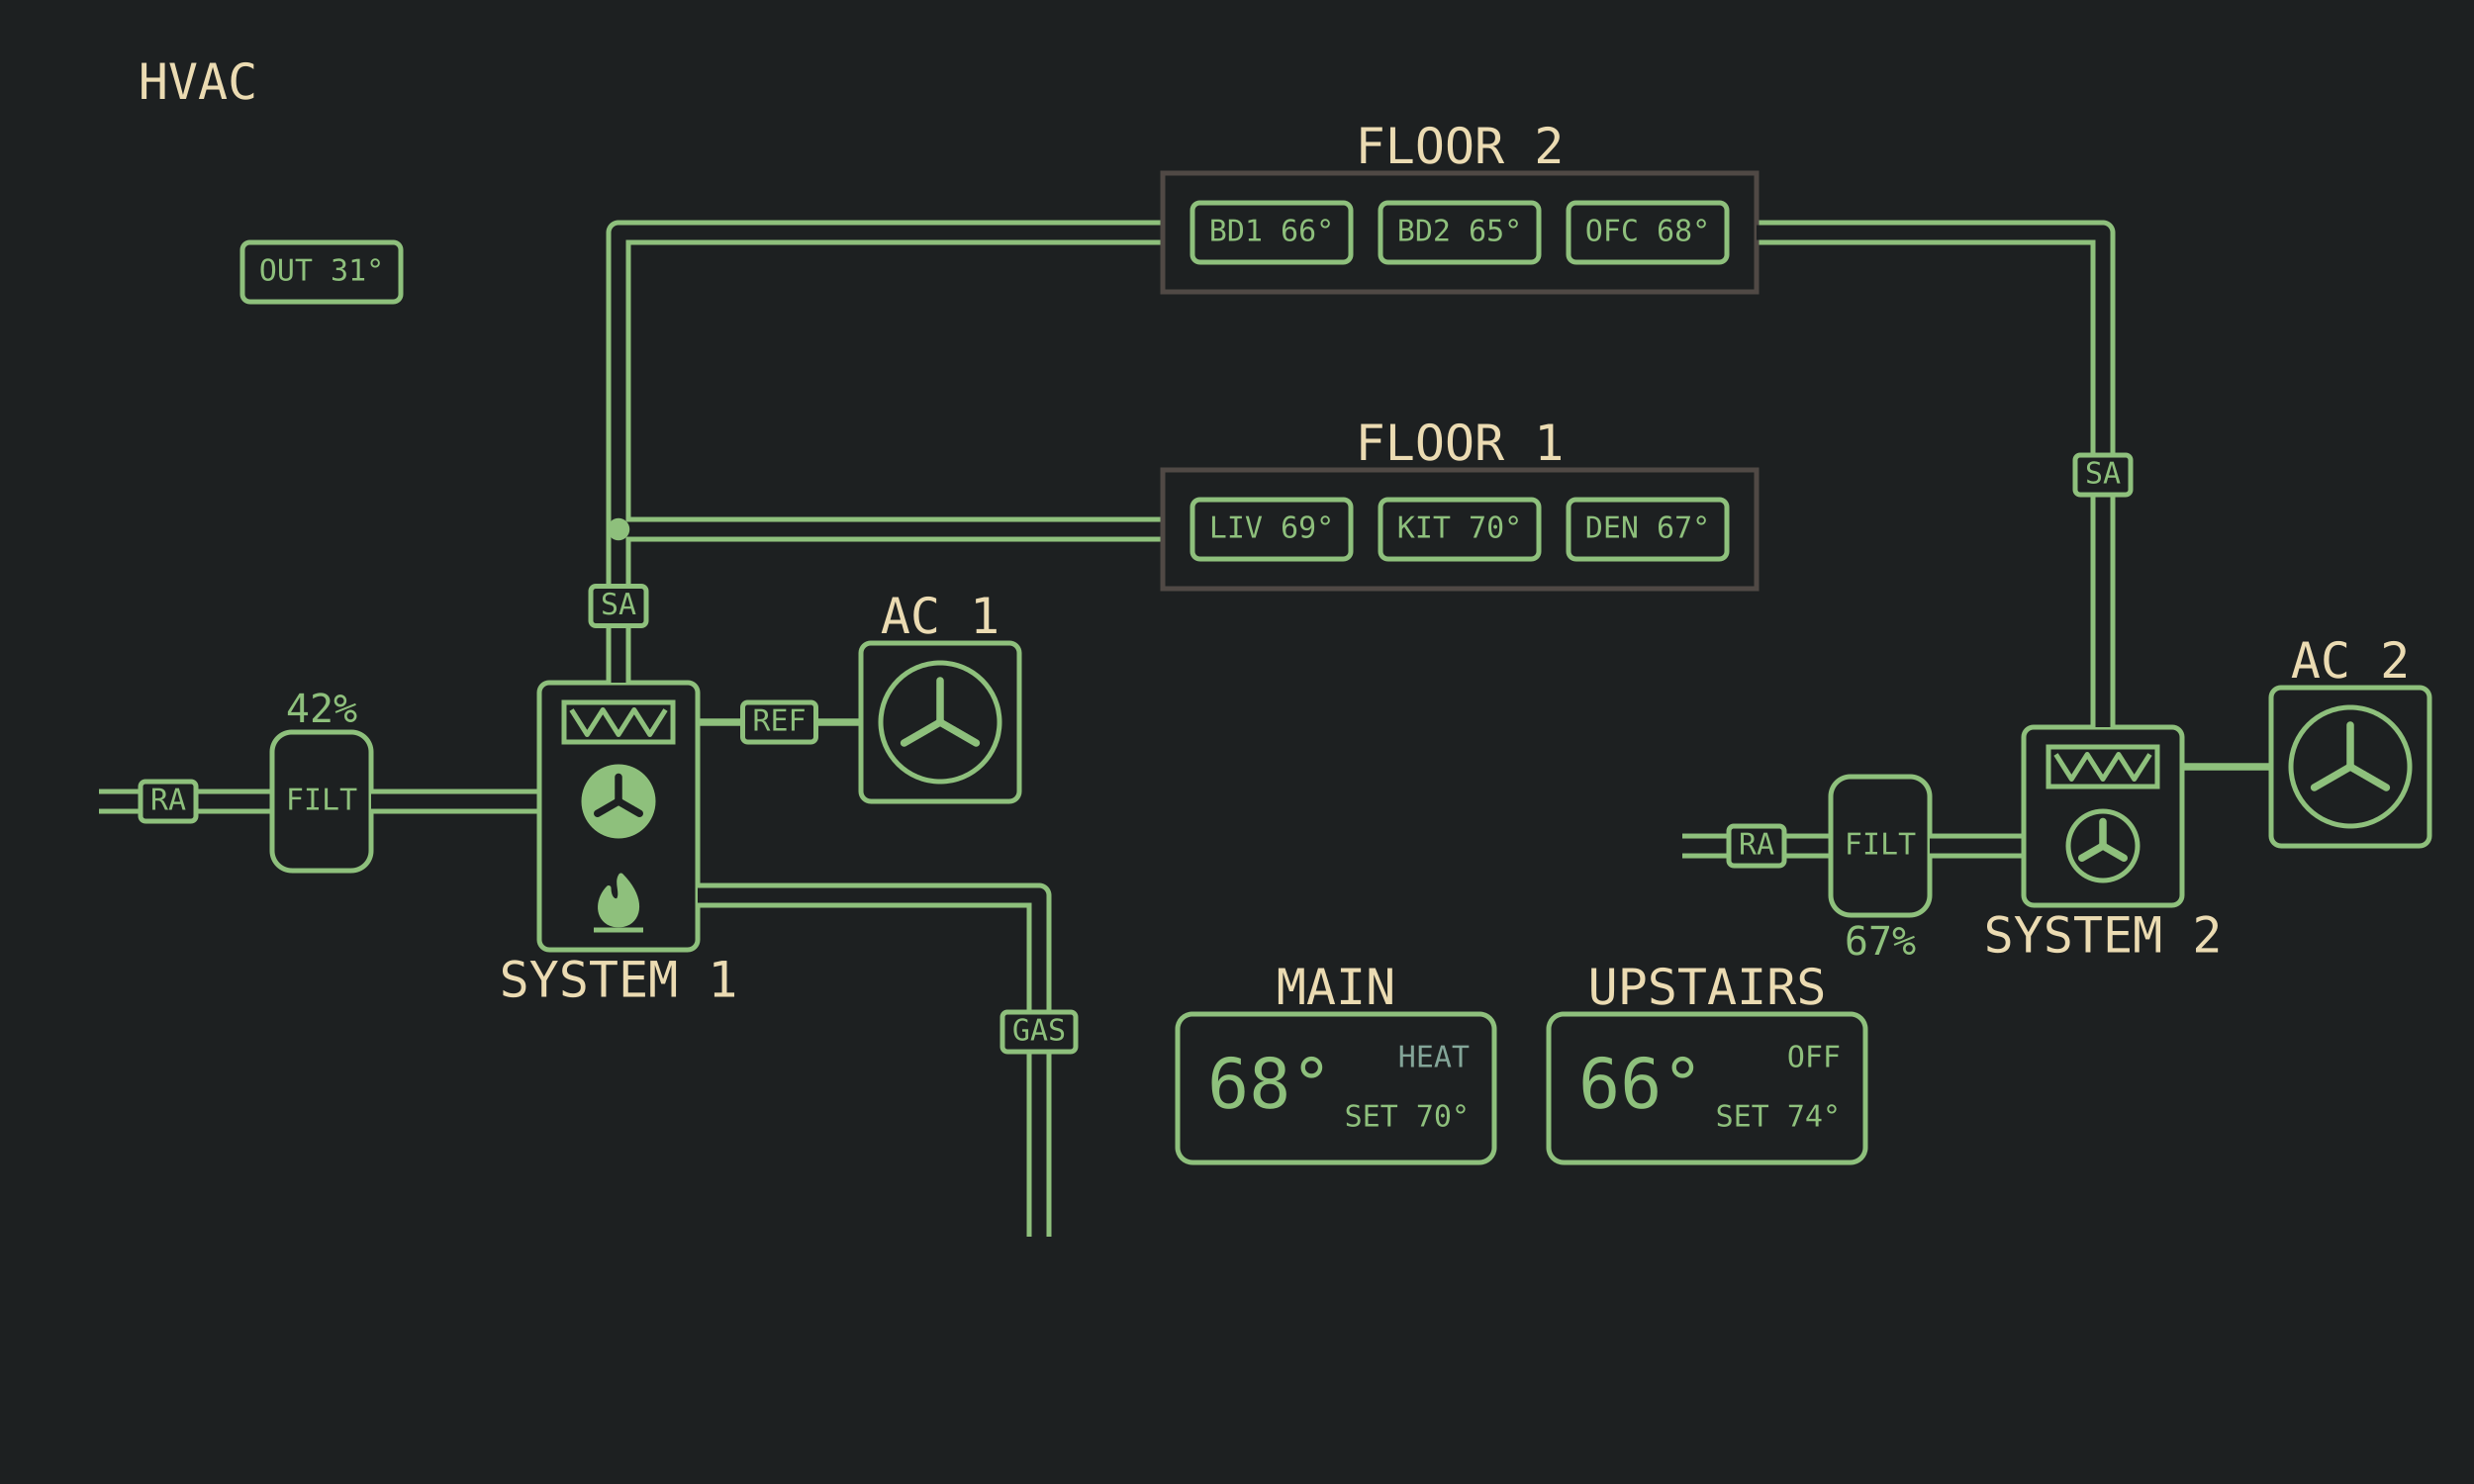
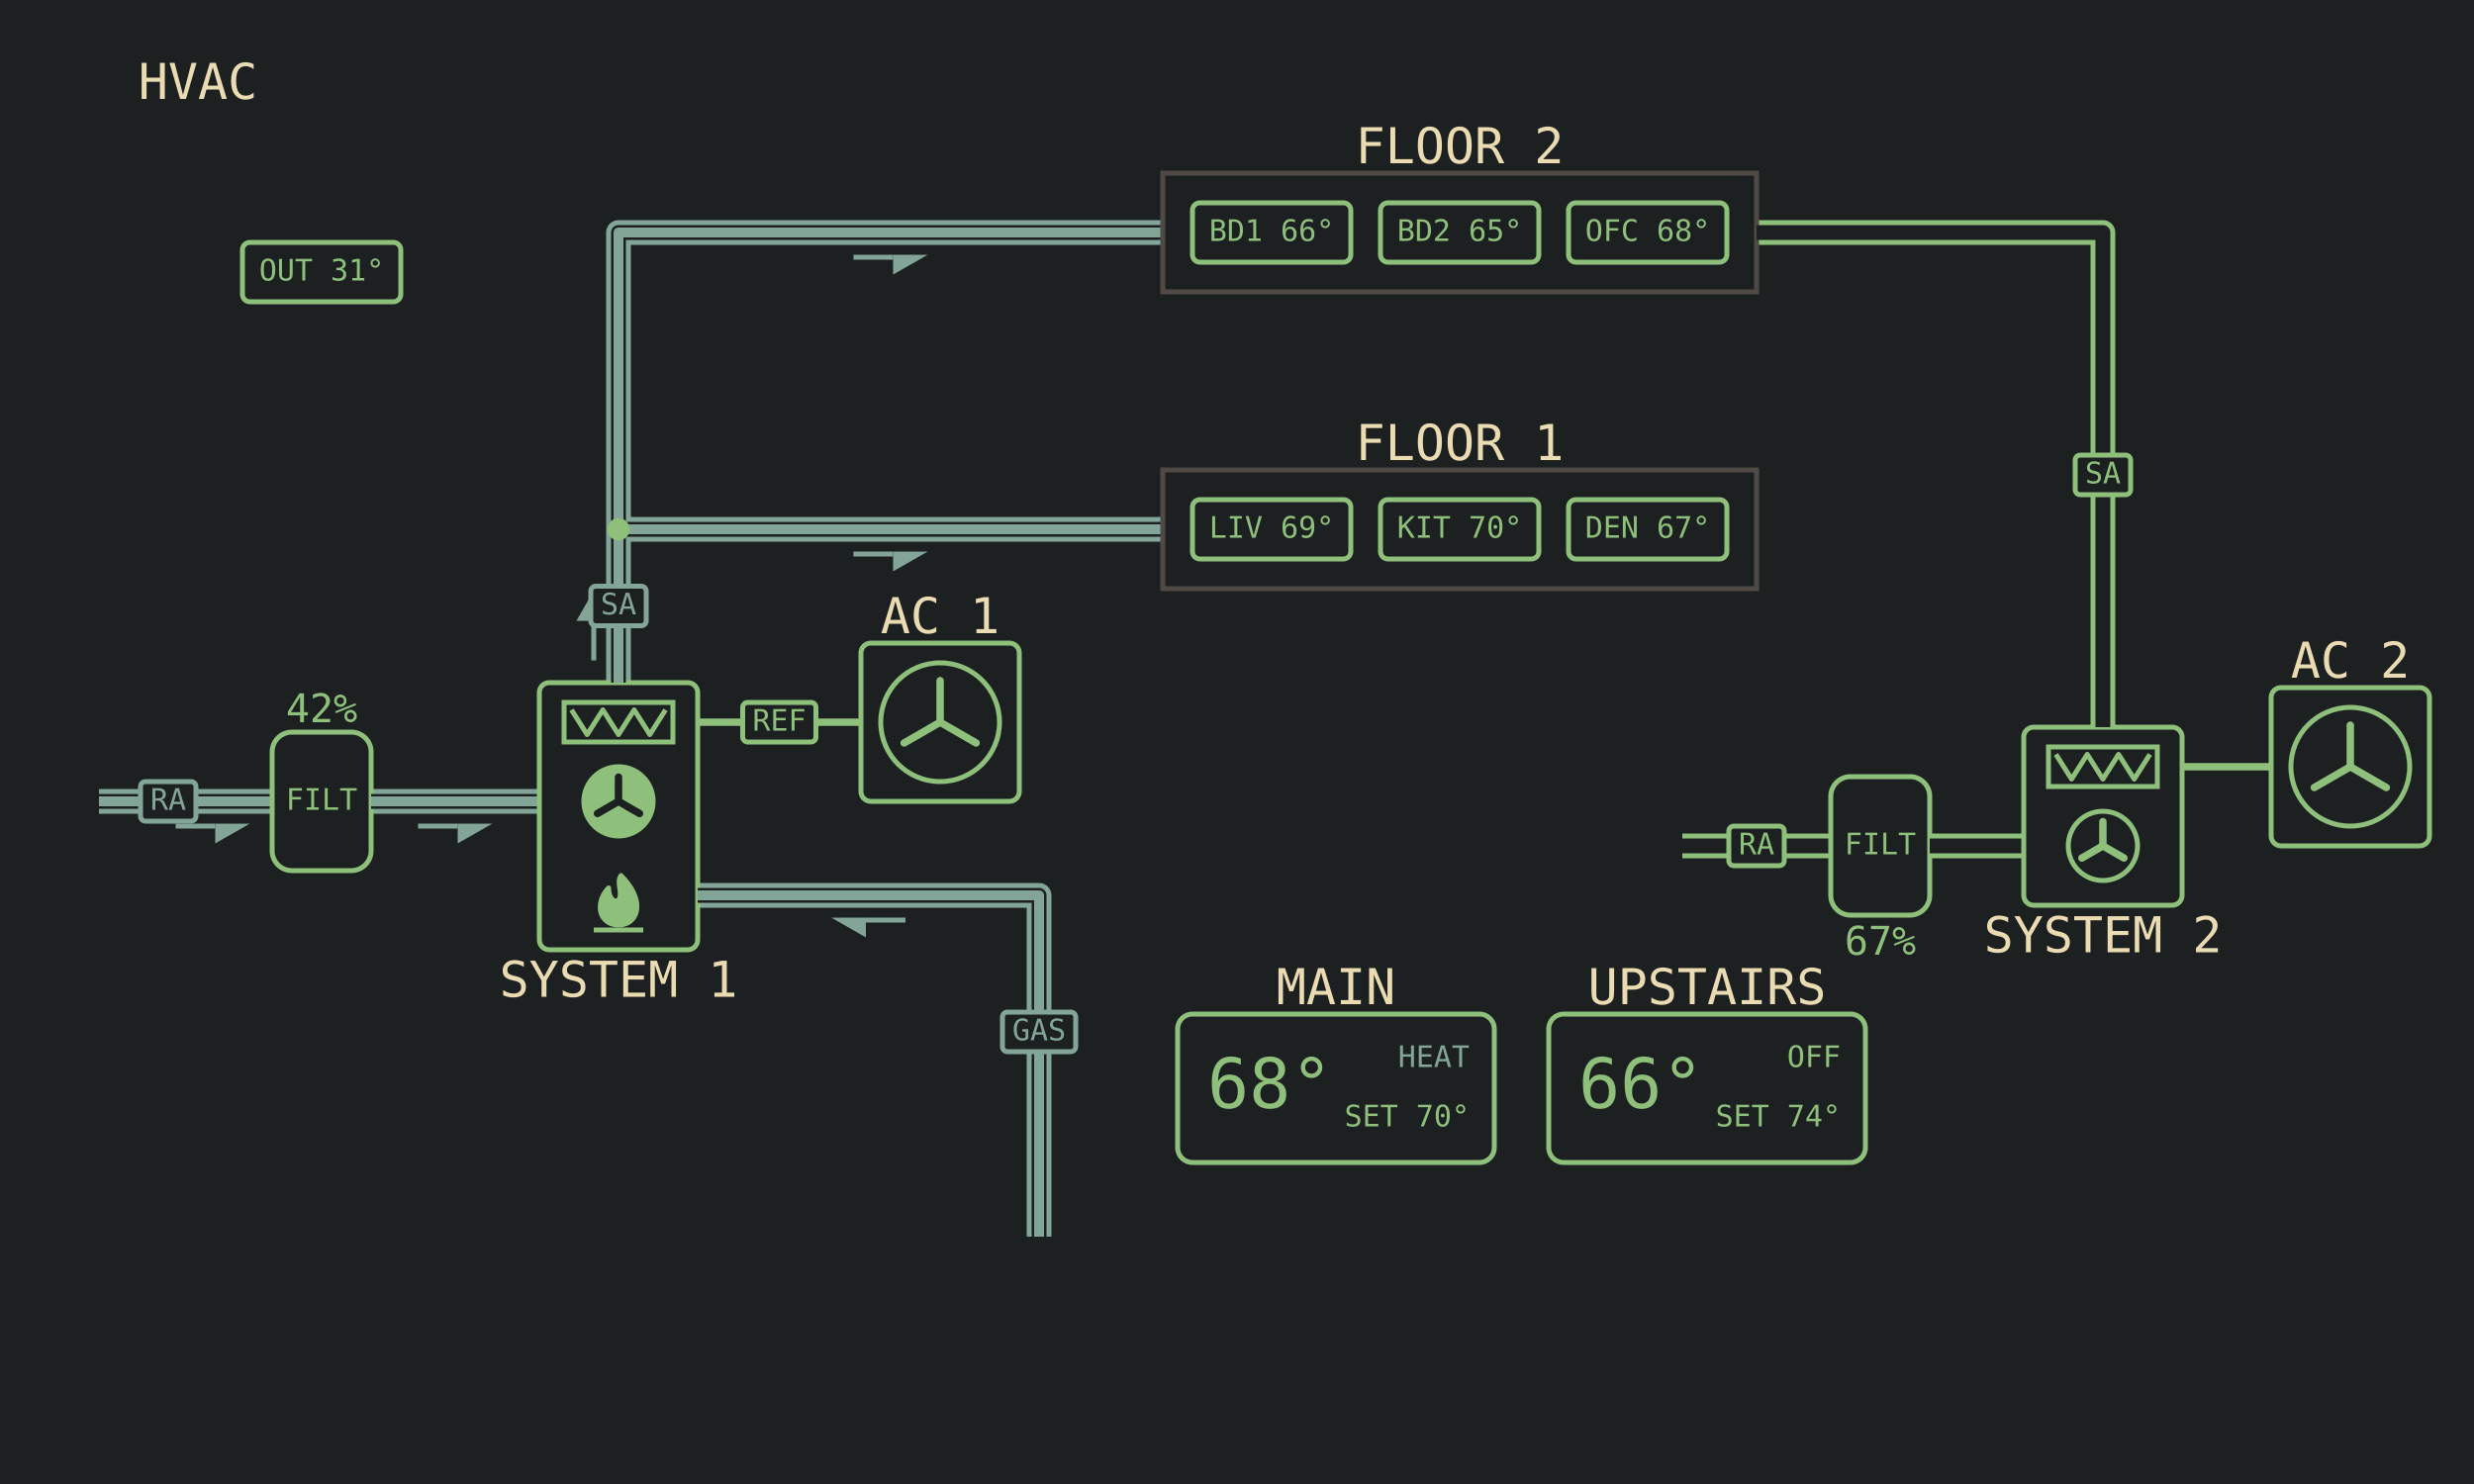
<svg xmlns="http://www.w3.org/2000/svg" viewBox="0 0 1000 600" width="1280" height="768" data-page="hvac" data-theme="lcd">
  <rect x="0" y="0" width="1000" height="600" fill="#1d2021" />
  <g id="casings">
    <g data-for="return_1">
-       <polyline points="40,324 110,324" fill="none" stroke="#8ec07c" stroke-width="10" stroke-linejoin="round" />
+       <polyline points="40,324 110,324" fill="none" stroke="#83a598" stroke-width="10" stroke-linejoin="round" />
    </g>
    <g data-for="to_furnace">
-       <polyline points="150,324 218,324" fill="none" stroke="#8ec07c" stroke-width="10" stroke-linejoin="round" />
+       <polyline points="150,324 218,324" fill="none" stroke="#83a598" stroke-width="10" stroke-linejoin="round" />
    </g>
    <g data-for="gas">
-       <polyline points="420,500 420,362 282,362" fill="none" stroke="#8ec07c" stroke-width="10" stroke-linejoin="round" />
+       <polyline points="420,500 420,362 282,362" fill="none" stroke="#83a598" stroke-width="10" stroke-linejoin="round" />
    </g>
    <g data-for="supply_1">
-       <polyline points="250,276 250,214" fill="none" stroke="#8ec07c" stroke-width="10" stroke-linejoin="round" />
+       <polyline points="250,276 250,214" fill="none" stroke="#83a598" stroke-width="10" stroke-linejoin="round" />
    </g>
    <g data-for="to_floor_2">
-       <polyline points="250,214 250,94 470,94" fill="none" stroke="#8ec07c" stroke-width="10" stroke-linejoin="round" />
+       <polyline points="250,214 250,94 470,94" fill="none" stroke="#83a598" stroke-width="10" stroke-linejoin="round" />
    </g>
    <g data-for="to_floor_1">
-       <polyline points="250,214 470,214" fill="none" stroke="#8ec07c" stroke-width="10" stroke-linejoin="round" />
+       <polyline points="250,214 470,214" fill="none" stroke="#83a598" stroke-width="10" stroke-linejoin="round" />
    </g>
    <g data-for="return_2">
      <polyline points="680,342 740,342" fill="none" stroke="#8ec07c" stroke-width="10" stroke-linejoin="round" />
    </g>
    <g data-for="to_air_handler">
      <polyline points="780,342 818,342" fill="none" stroke="#8ec07c" stroke-width="10" stroke-linejoin="round" />
    </g>
    <g data-for="supply_2">
      <polyline points="850,294 850,94 710,94" fill="none" stroke="#8ec07c" stroke-width="10" stroke-linejoin="round" />
    </g>
  </g>
  <g id="title">
    <text x="80" y="40" text-anchor="middle" font-family="DejaVu Sans Mono, monospace" font-size="20" fill="#ebdbb2">HVAC</text>
  </g>
  <g id="outdoor">
    <rect x="98" y="98" width="64" height="24" rx="3" fill="none" stroke="#8ec07c" stroke-width="2" />
    <text x="130" y="110" text-anchor="middle" dominant-baseline="middle" font-family="DejaVu Sans Mono, monospace" font-size="12" fill="#8ec07c">OUT 31°</text>
  </g>
  <g id="return_1">
    <polyline points="40,324 110,324" fill="none" stroke="#1d2021" stroke-width="6" stroke-linejoin="round" />
-     <rect x="56.8" y="316" width="22.4" height="16" rx="2" fill="#1d2021" stroke="#8ec07c" stroke-width="2" />
-     <text x="68" y="324" text-anchor="middle" dominant-baseline="middle" font-family="DejaVu Sans Mono, monospace" font-size="12" fill="#8ec07c">RA</text>
+     <polyline points="40,324 110,324" fill="none" stroke="#83a598" stroke-width="4" stroke-linejoin="round" />
+     <line x1="71" y1="334" x2="87" y2="334" stroke="#83a598" stroke-width="2" />
+     <polygon points="101,333 87,333 87,341" fill="#83a598" />
+     <rect x="56.8" y="316" width="22.4" height="16" rx="2" fill="#1d2021" stroke="#83a598" stroke-width="2" />
+     <text x="68" y="324" text-anchor="middle" dominant-baseline="middle" font-family="DejaVu Sans Mono, monospace" font-size="12" fill="#83a598">RA</text>
  </g>
  <g id="filter_1">
    <rect x="110" y="296" width="40" height="56" rx="8" fill="none" stroke="#8ec07c" stroke-width="2" />
    <text x="130" y="324" text-anchor="middle" dominant-baseline="middle" font-family="DejaVu Sans Mono, monospace" font-size="12" fill="#8ec07c">FILT</text>
    <text x="130" y="292" text-anchor="middle" font-family="DejaVu Sans Mono, monospace" font-size="16" fill="#8ec07c">42%</text>
  </g>
  <g id="to_furnace">
    <polyline points="150,324 218,324" fill="none" stroke="#1d2021" stroke-width="6" stroke-linejoin="round" />
+     <polyline points="150,324 218,324" fill="none" stroke="#83a598" stroke-width="4" stroke-linejoin="round" />
+     <line x1="169" y1="334" x2="185" y2="334" stroke="#83a598" stroke-width="2" />
+     <polygon points="199,333 185,333 185,341" fill="#83a598" />
  </g>
  <g id="furnace">
    <rect x="218" y="276" width="64" height="108" rx="4" fill="none" stroke="#8ec07c" stroke-width="2" />
    <rect x="228" y="284" width="44" height="16" fill="none" stroke="#8ec07c" stroke-width="2" />
    <polyline points="231,287 237.33,297 243.67,287 250,297 256.33,287 262.67,297 269,287" fill="none" stroke="#8ec07c" stroke-width="2" stroke-linejoin="round" />
    <circle cx="250" cy="324" r="14" fill="#8ec07c" stroke="#8ec07c" stroke-width="2" />
    <line x1="250" y1="324" x2="250" y2="314.2" stroke="#1d2021" stroke-width="3" stroke-linecap="round" />
    <line x1="250" y1="324" x2="241.51" y2="328.9" stroke="#1d2021" stroke-width="3" stroke-linecap="round" />
    <line x1="250" y1="324" x2="258.49" y2="328.9" stroke="#1d2021" stroke-width="3" stroke-linecap="round" />
    <path d="M251 354 C259 362 259 370 254 373 Q250 375 246 373 C241 370 242 363 246 359 C246 363 248 365 250 364 C252 361 249 357 251 354 Z" fill="#8ec07c" stroke-linejoin="round" stroke="#8ec07c" stroke-width="2" />
    <line x1="240" y1="376" x2="260" y2="376" stroke="#8ec07c" stroke-width="2" />
    <text x="250" y="403" text-anchor="middle" font-family="DejaVu Sans Mono, monospace" font-size="20" fill="#ebdbb2">SYSTEM 1</text>
  </g>
  <g id="refrigerant_1">
    <polyline points="282,292 348,292" fill="none" stroke="#8ec07c" stroke-width="3" stroke-linejoin="round" />
    <rect x="300.2" y="284" width="29.6" height="16" rx="2" fill="#1d2021" stroke="#8ec07c" stroke-width="2" />
    <text x="315" y="292" text-anchor="middle" dominant-baseline="middle" font-family="DejaVu Sans Mono, monospace" font-size="12" fill="#8ec07c">REF</text>
  </g>
  <g id="condenser_1">
    <rect x="348" y="260" width="64" height="64" rx="4" fill="none" stroke="#8ec07c" stroke-width="2" />
    <circle cx="380" cy="292" r="24" fill="none" stroke="#8ec07c" stroke-width="2" />
    <line x1="380" y1="292" x2="380" y2="275.2" stroke="#8ec07c" stroke-width="3" stroke-linecap="round" />
    <line x1="380" y1="292" x2="365.45" y2="300.4" stroke="#8ec07c" stroke-width="3" stroke-linecap="round" />
    <line x1="380" y1="292" x2="394.55" y2="300.4" stroke="#8ec07c" stroke-width="3" stroke-linecap="round" />
    <text x="380" y="256" text-anchor="middle" font-family="DejaVu Sans Mono, monospace" font-size="20" fill="#ebdbb2">AC 1</text>
  </g>
  <g id="gas">
    <polyline points="420,500 420,362 282,362" fill="none" stroke="#1d2021" stroke-width="6" stroke-linejoin="round" />
-     <rect x="405.2" y="409.2" width="29.6" height="16" rx="2" fill="#1d2021" stroke="#8ec07c" stroke-width="2" />
-     <text x="420" y="417.2" text-anchor="middle" dominant-baseline="middle" font-family="DejaVu Sans Mono, monospace" font-size="12" fill="#8ec07c">GAS</text>
+     <polyline points="420,500 420,362 282,362" fill="none" stroke="#83a598" stroke-width="4" stroke-linejoin="round" />
+     <line x1="366" y1="372" x2="350" y2="372" stroke="#83a598" stroke-width="2" />
+     <polygon points="336,371 350,371 350,379" fill="#83a598" />
+     <rect x="405.2" y="409.2" width="29.6" height="16" rx="2" fill="#1d2021" stroke="#83a598" stroke-width="2" />
+     <text x="420" y="417.2" text-anchor="middle" dominant-baseline="middle" font-family="DejaVu Sans Mono, monospace" font-size="12" fill="#83a598">GAS</text>
  </g>
  <g id="supply_1">
    <polyline points="250,276 250,214" fill="none" stroke="#1d2021" stroke-width="6" stroke-linejoin="round" />
-     <rect x="238.8" y="237" width="22.4" height="16" rx="2" fill="#1d2021" stroke="#8ec07c" stroke-width="2" />
-     <text x="250" y="245" text-anchor="middle" dominant-baseline="middle" font-family="DejaVu Sans Mono, monospace" font-size="12" fill="#8ec07c">SA</text>
+     <polyline points="250,276 250,214" fill="none" stroke="#83a598" stroke-width="4" stroke-linejoin="round" />
+     <line x1="240" y1="267" x2="240" y2="251" stroke="#83a598" stroke-width="2" />
+     <polygon points="241,237 241,251 233,251" fill="#83a598" />
+     <rect x="238.8" y="237" width="22.4" height="16" rx="2" fill="#1d2021" stroke="#83a598" stroke-width="2" />
+     <text x="250" y="245" text-anchor="middle" dominant-baseline="middle" font-family="DejaVu Sans Mono, monospace" font-size="12" fill="#83a598">SA</text>
  </g>
  <g id="to_floor_2">
    <polyline points="250,214 250,94 470,94" fill="none" stroke="#1d2021" stroke-width="6" stroke-linejoin="round" />
+     <polyline points="250,214 250,94 470,94" fill="none" stroke="#83a598" stroke-width="4" stroke-linejoin="round" />
+     <line x1="345" y1="104" x2="361" y2="104" stroke="#83a598" stroke-width="2" />
+     <polygon points="375,103 361,103 361,111" fill="#83a598" />
  </g>
  <g id="to_floor_1">
    <polyline points="250,214 470,214" fill="none" stroke="#1d2021" stroke-width="6" stroke-linejoin="round" />
+     <polyline points="250,214 470,214" fill="none" stroke="#83a598" stroke-width="4" stroke-linejoin="round" />
+     <line x1="345" y1="224" x2="361" y2="224" stroke="#83a598" stroke-width="2" />
+     <polygon points="375,223 361,223 361,231" fill="#83a598" />
  </g>
  <g id="floor_2">
    <rect x="470" y="70" width="240" height="48" fill="none" stroke="#504945" stroke-width="2" />
    <g id="floor_2.bed_1">
      <rect x="482" y="82" width="64" height="24" rx="3" fill="none" stroke="#8ec07c" stroke-width="2" />
      <text x="514" y="94" text-anchor="middle" dominant-baseline="middle" font-family="DejaVu Sans Mono, monospace" font-size="12" fill="#8ec07c">BD1 66°</text>
    </g>
    <g id="floor_2.bed_2">
      <rect x="558" y="82" width="64" height="24" rx="3" fill="none" stroke="#8ec07c" stroke-width="2" />
      <text x="590" y="94" text-anchor="middle" dominant-baseline="middle" font-family="DejaVu Sans Mono, monospace" font-size="12" fill="#8ec07c">BD2 65°</text>
    </g>
    <g id="floor_2.office">
      <rect x="634" y="82" width="64" height="24" rx="3" fill="none" stroke="#8ec07c" stroke-width="2" />
      <text x="666" y="94" text-anchor="middle" dominant-baseline="middle" font-family="DejaVu Sans Mono, monospace" font-size="12" fill="#8ec07c">OFC 68°</text>
    </g>
    <text x="590" y="66" text-anchor="middle" font-family="DejaVu Sans Mono, monospace" font-size="20" fill="#ebdbb2">FLOOR 2</text>
  </g>
  <g id="floor_1">
    <rect x="470" y="190" width="240" height="48" fill="none" stroke="#504945" stroke-width="2" />
    <g id="floor_1.living">
      <rect x="482" y="202" width="64" height="24" rx="3" fill="none" stroke="#8ec07c" stroke-width="2" />
      <text x="514" y="214" text-anchor="middle" dominant-baseline="middle" font-family="DejaVu Sans Mono, monospace" font-size="12" fill="#8ec07c">LIV 69°</text>
    </g>
    <g id="floor_1.kitchen">
      <rect x="558" y="202" width="64" height="24" rx="3" fill="none" stroke="#8ec07c" stroke-width="2" />
      <text x="590" y="214" text-anchor="middle" dominant-baseline="middle" font-family="DejaVu Sans Mono, monospace" font-size="12" fill="#8ec07c">KIT 70°</text>
    </g>
    <g id="floor_1.den">
      <rect x="634" y="202" width="64" height="24" rx="3" fill="none" stroke="#8ec07c" stroke-width="2" />
      <text x="666" y="214" text-anchor="middle" dominant-baseline="middle" font-family="DejaVu Sans Mono, monospace" font-size="12" fill="#8ec07c">DEN 67°</text>
    </g>
    <text x="590" y="186" text-anchor="middle" font-family="DejaVu Sans Mono, monospace" font-size="20" fill="#ebdbb2">FLOOR 1</text>
  </g>
  <g id="return_2">
    <polyline points="680,342 740,342" fill="none" stroke="#1d2021" stroke-width="6" stroke-linejoin="round" />
    <rect x="698.8" y="334" width="22.4" height="16" rx="2" fill="#1d2021" stroke="#8ec07c" stroke-width="2" />
    <text x="710" y="342" text-anchor="middle" dominant-baseline="middle" font-family="DejaVu Sans Mono, monospace" font-size="12" fill="#8ec07c">RA</text>
  </g>
  <g id="filter_2">
    <rect x="740" y="314" width="40" height="56" rx="8" fill="none" stroke="#8ec07c" stroke-width="2" />
    <text x="760" y="342" text-anchor="middle" dominant-baseline="middle" font-family="DejaVu Sans Mono, monospace" font-size="12" fill="#8ec07c">FILT</text>
    <text x="760" y="386" text-anchor="middle" font-family="DejaVu Sans Mono, monospace" font-size="16" fill="#8ec07c">67%</text>
  </g>
  <g id="to_air_handler">
    <polyline points="780,342 818,342" fill="none" stroke="#1d2021" stroke-width="6" stroke-linejoin="round" />
  </g>
  <g id="air_handler">
    <rect x="818" y="294" width="64" height="72" rx="4" fill="none" stroke="#8ec07c" stroke-width="2" />
    <rect x="828" y="302" width="44" height="16" fill="none" stroke="#8ec07c" stroke-width="2" />
    <polyline points="831,305 837.33,315 843.67,305 850,315 856.33,305 862.67,315 869,305" fill="none" stroke="#8ec07c" stroke-width="2" stroke-linejoin="round" />
    <circle cx="850" cy="342" r="14" fill="none" stroke="#8ec07c" stroke-width="2" />
    <line x1="850" y1="342" x2="850" y2="332.2" stroke="#8ec07c" stroke-width="3" stroke-linecap="round" />
    <line x1="850" y1="342" x2="841.51" y2="346.9" stroke="#8ec07c" stroke-width="3" stroke-linecap="round" />
    <line x1="850" y1="342" x2="858.49" y2="346.9" stroke="#8ec07c" stroke-width="3" stroke-linecap="round" />
    <text x="850" y="385" text-anchor="middle" font-family="DejaVu Sans Mono, monospace" font-size="20" fill="#ebdbb2">SYSTEM 2</text>
  </g>
  <g id="refrigerant_2">
    <polyline points="882,310 918,310" fill="none" stroke="#8ec07c" stroke-width="3" stroke-linejoin="round" />
  </g>
  <g id="condenser_2">
    <rect x="918" y="278" width="64" height="64" rx="4" fill="none" stroke="#8ec07c" stroke-width="2" />
    <circle cx="950" cy="310" r="24" fill="none" stroke="#8ec07c" stroke-width="2" />
    <line x1="950" y1="310" x2="950" y2="293.2" stroke="#8ec07c" stroke-width="3" stroke-linecap="round" />
    <line x1="950" y1="310" x2="935.45" y2="318.4" stroke="#8ec07c" stroke-width="3" stroke-linecap="round" />
    <line x1="950" y1="310" x2="964.55" y2="318.4" stroke="#8ec07c" stroke-width="3" stroke-linecap="round" />
    <text x="950" y="274" text-anchor="middle" font-family="DejaVu Sans Mono, monospace" font-size="20" fill="#ebdbb2">AC 2</text>
  </g>
  <g id="supply_2">
    <polyline points="850,294 850,94 710,94" fill="none" stroke="#1d2021" stroke-width="6" stroke-linejoin="round" />
    <rect x="838.8" y="184" width="22.4" height="16" rx="2" fill="#1d2021" stroke="#8ec07c" stroke-width="2" />
    <text x="850" y="192" text-anchor="middle" dominant-baseline="middle" font-family="DejaVu Sans Mono, monospace" font-size="12" fill="#8ec07c">SA</text>
  </g>
  <g id="main">
    <rect x="476" y="410" width="128" height="60" rx="6" fill="none" stroke="#8ec07c" stroke-width="2" />
    <text x="488" y="440" text-anchor="start" dominant-baseline="middle" font-family="DejaVu Sans Mono, monospace" font-size="28" fill="#8ec07c">68°</text>
    <text x="594" y="428" text-anchor="end" dominant-baseline="middle" font-family="DejaVu Sans Mono, monospace" font-size="12" fill="#83a598">HEAT</text>
    <text x="594" y="452" text-anchor="end" dominant-baseline="middle" font-family="DejaVu Sans Mono, monospace" font-size="12" fill="#8ec07c">SET 70°</text>
    <text x="540" y="406" text-anchor="middle" font-family="DejaVu Sans Mono, monospace" font-size="20" fill="#ebdbb2">MAIN</text>
  </g>
  <g id="upstairs">
    <rect x="626" y="410" width="128" height="60" rx="6" fill="none" stroke="#8ec07c" stroke-width="2" />
    <text x="638" y="440" text-anchor="start" dominant-baseline="middle" font-family="DejaVu Sans Mono, monospace" font-size="28" fill="#8ec07c">66°</text>
    <text x="744" y="428" text-anchor="end" dominant-baseline="middle" font-family="DejaVu Sans Mono, monospace" font-size="12" fill="#8ec07c">OFF</text>
    <text x="744" y="452" text-anchor="end" dominant-baseline="middle" font-family="DejaVu Sans Mono, monospace" font-size="12" fill="#8ec07c">SET 74°</text>
    <text x="690" y="406" text-anchor="middle" font-family="DejaVu Sans Mono, monospace" font-size="20" fill="#ebdbb2">UPSTAIRS</text>
  </g>
  <g id="trunk">
    <circle cx="250" cy="214" r="4.5" fill="#8ec07c" />
  </g>
</svg>
